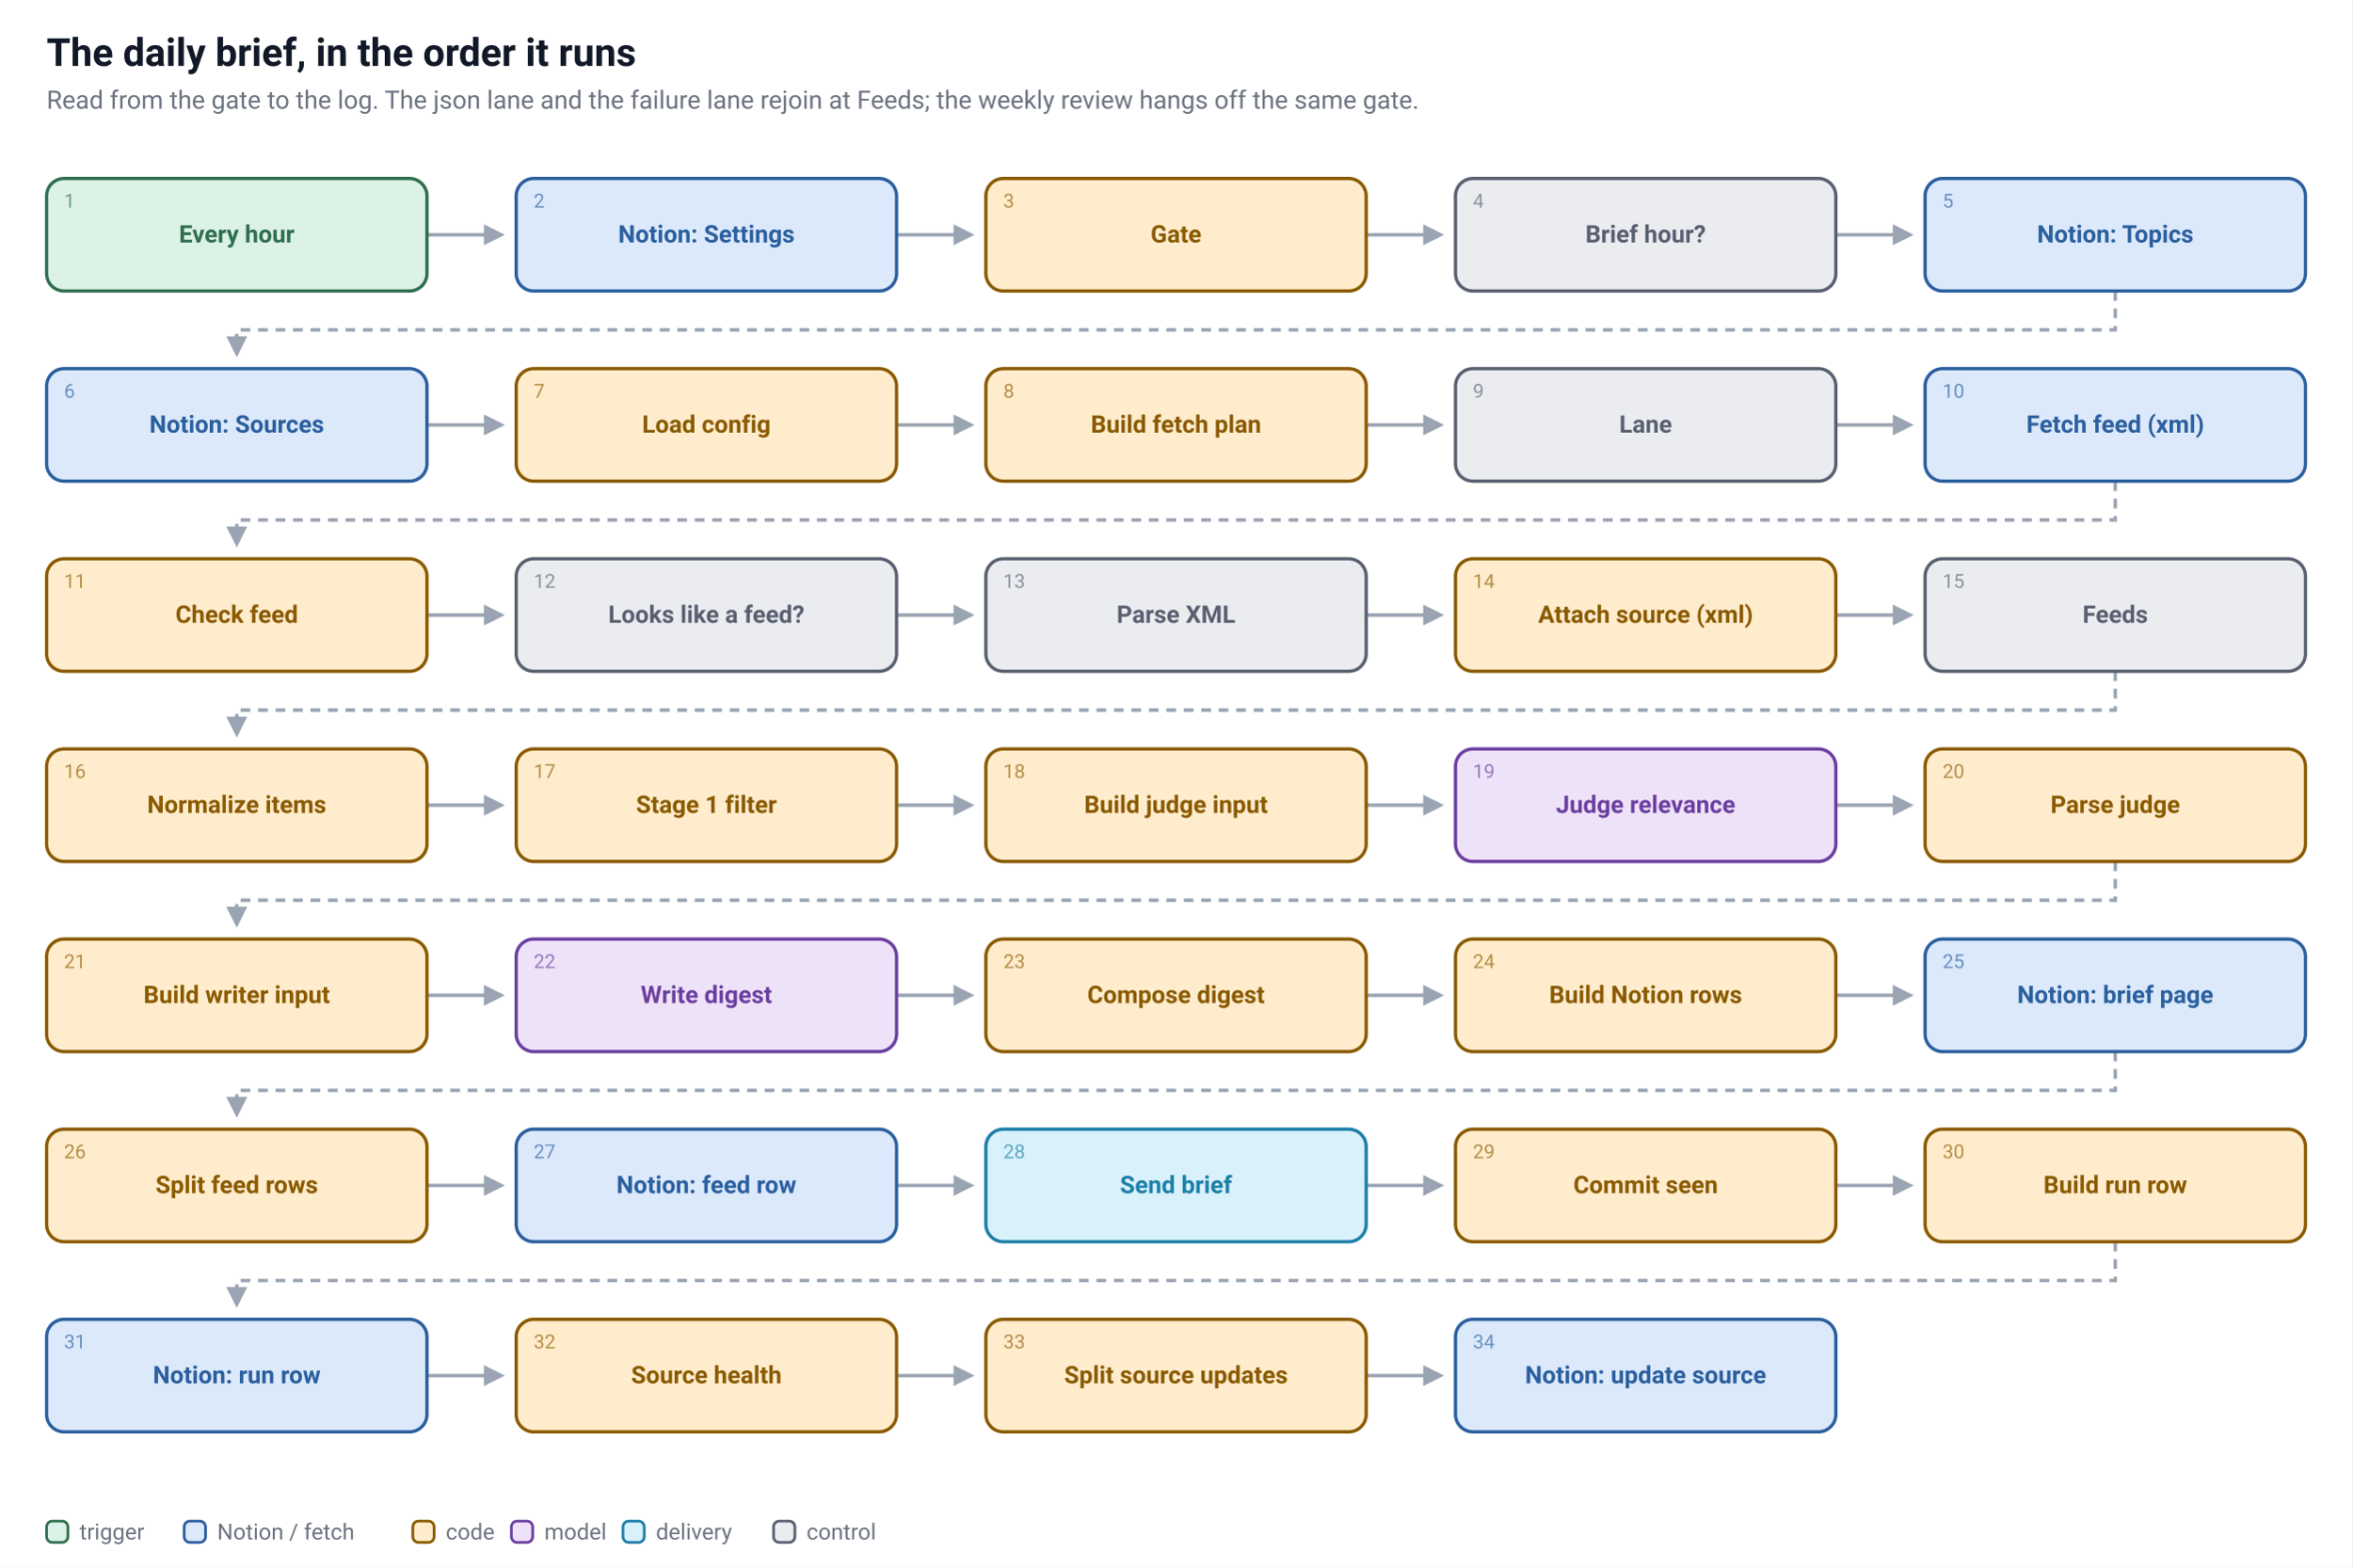
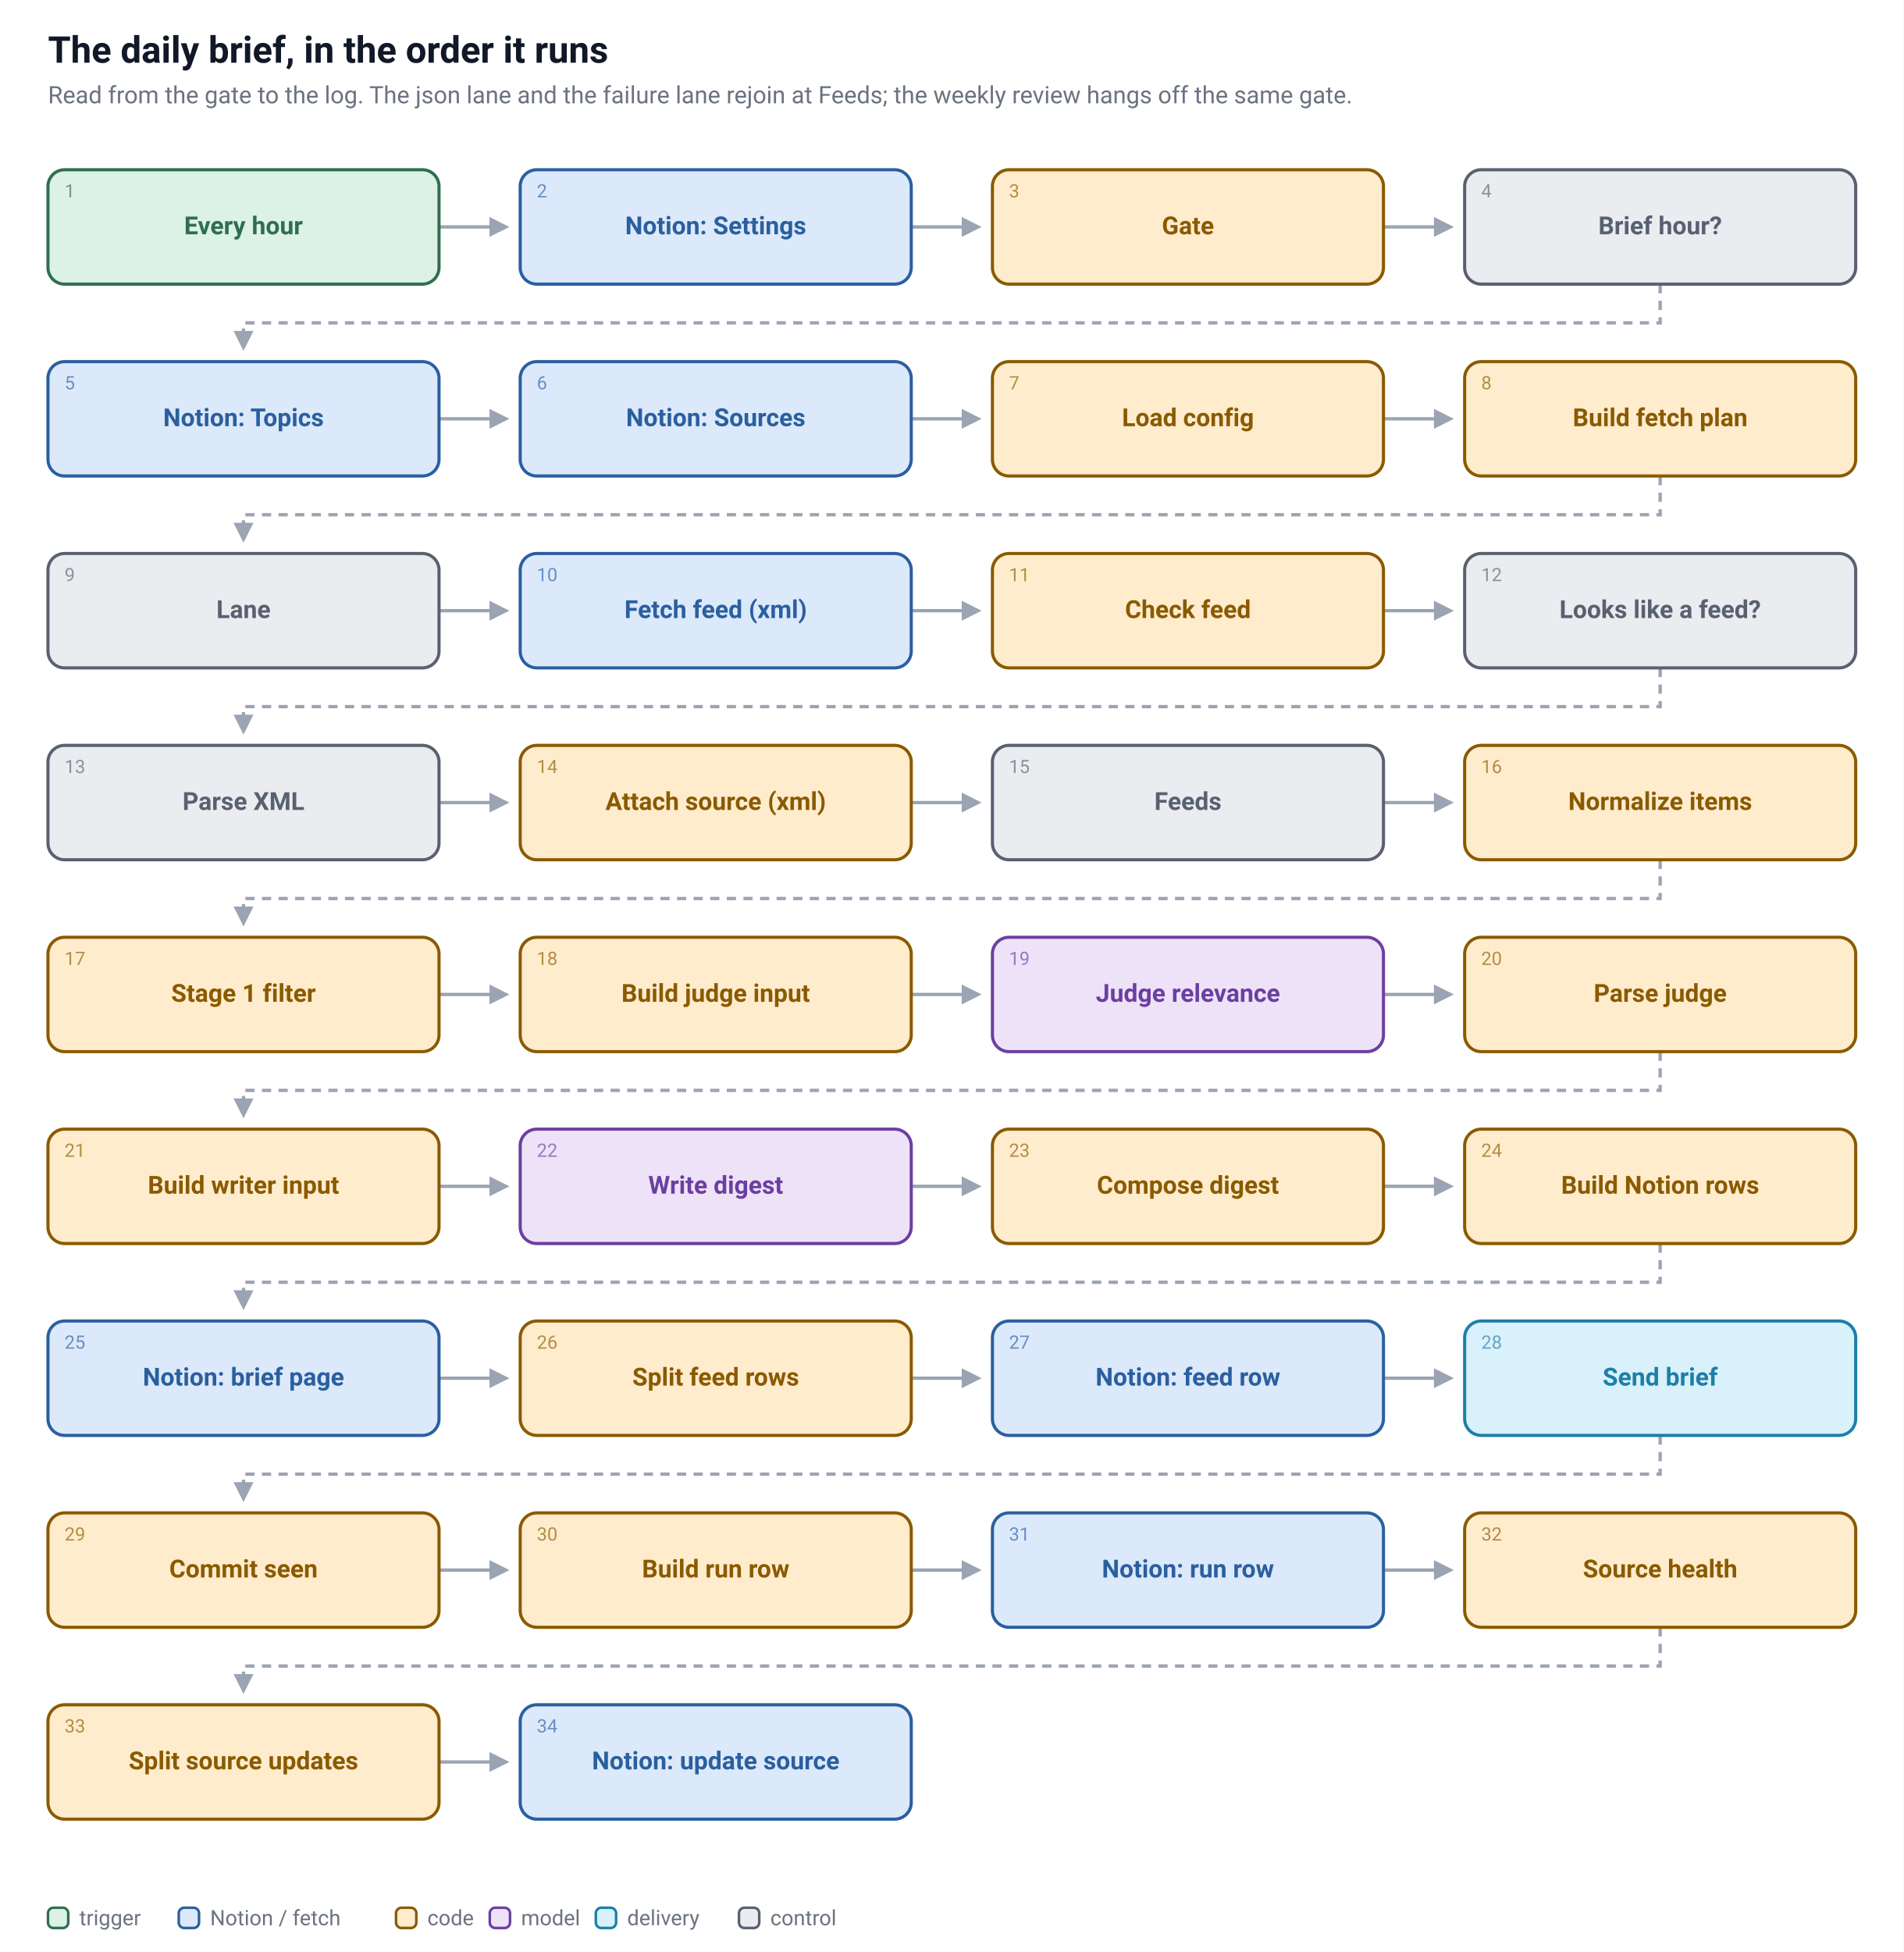
- <svg xmlns="http://www.w3.org/2000/svg" viewBox="0 0 1212 808" width="1212" height="808" font-family="ui-sans-serif, -apple-system, 'Segoe UI', Roboto, sans-serif">
+ <svg xmlns="http://www.w3.org/2000/svg" viewBox="0 0 1032 1058" width="1032" height="1058" font-family="ui-sans-serif, -apple-system, 'Segoe UI', Roboto, sans-serif">
  <style>.bg{fill:#fff}.t{fill:#111827}.s{fill:#6b7280}@media (prefers-color-scheme: dark){.bg{fill:#0d1117}.t{fill:#e6edf3}.s{fill:#9198a1}.box{filter:brightness(.8) saturate(1.1)}}</style>
  <defs>
    <marker id="a" viewBox="0 0 10 10" refX="8" refY="5" markerWidth="6" markerHeight="6" orient="auto">
      <path d="M0,0 L10,5 L0,10 z" fill="#9aa4b2" />
    </marker>
  </defs>
-   <rect class="bg" width="1212" height="808" fill="#ffffff" />
-   <text class="t" x="24" y="34" font-size="20" font-weight="600" fill="#111827">The daily brief, in the order it runs</text>
-   <text class="s" x="24" y="56" font-size="13" fill="#6b7280">Read from the gate to the log. The json lane and the failure lane rejoin at Feeds; the weekly review hangs off the same gate.</text>
-   <path d="M220,121.0 L258,121.0" fill="none" stroke="#9aa4b2" stroke-width="1.8" marker-end="url(#a)" />
-   <path d="M462,121.0 L500,121.0" fill="none" stroke="#9aa4b2" stroke-width="1.8" marker-end="url(#a)" />
-   <path d="M704,121.0 L742,121.0" fill="none" stroke="#9aa4b2" stroke-width="1.8" marker-end="url(#a)" />
-   <path d="M946,121.0 L984,121.0" fill="none" stroke="#9aa4b2" stroke-width="1.8" marker-end="url(#a)" />
-   <path d="M1090.0,150 L1090.0,170.0 L122.0,170.0 L122.0,182" fill="none" stroke="#9aa4b2" stroke-width="1.8" stroke-dasharray="5 4" marker-end="url(#a)" />
-   <path d="M220,219.0 L258,219.0" fill="none" stroke="#9aa4b2" stroke-width="1.8" marker-end="url(#a)" />
-   <path d="M462,219.0 L500,219.0" fill="none" stroke="#9aa4b2" stroke-width="1.8" marker-end="url(#a)" />
-   <path d="M704,219.0 L742,219.0" fill="none" stroke="#9aa4b2" stroke-width="1.8" marker-end="url(#a)" />
-   <path d="M946,219.0 L984,219.0" fill="none" stroke="#9aa4b2" stroke-width="1.8" marker-end="url(#a)" />
-   <path d="M1090.0,248 L1090.0,268.0 L122.0,268.0 L122.0,280" fill="none" stroke="#9aa4b2" stroke-width="1.8" stroke-dasharray="5 4" marker-end="url(#a)" />
-   <path d="M220,317.0 L258,317.0" fill="none" stroke="#9aa4b2" stroke-width="1.8" marker-end="url(#a)" />
-   <path d="M462,317.0 L500,317.0" fill="none" stroke="#9aa4b2" stroke-width="1.8" marker-end="url(#a)" />
-   <path d="M704,317.0 L742,317.0" fill="none" stroke="#9aa4b2" stroke-width="1.8" marker-end="url(#a)" />
-   <path d="M946,317.0 L984,317.0" fill="none" stroke="#9aa4b2" stroke-width="1.8" marker-end="url(#a)" />
-   <path d="M1090.0,346 L1090.0,366.0 L122.0,366.0 L122.0,378" fill="none" stroke="#9aa4b2" stroke-width="1.8" stroke-dasharray="5 4" marker-end="url(#a)" />
-   <path d="M220,415.0 L258,415.0" fill="none" stroke="#9aa4b2" stroke-width="1.8" marker-end="url(#a)" />
-   <path d="M462,415.0 L500,415.0" fill="none" stroke="#9aa4b2" stroke-width="1.8" marker-end="url(#a)" />
-   <path d="M704,415.0 L742,415.0" fill="none" stroke="#9aa4b2" stroke-width="1.8" marker-end="url(#a)" />
-   <path d="M946,415.0 L984,415.0" fill="none" stroke="#9aa4b2" stroke-width="1.8" marker-end="url(#a)" />
-   <path d="M1090.0,444 L1090.0,464.0 L122.0,464.0 L122.0,476" fill="none" stroke="#9aa4b2" stroke-width="1.8" stroke-dasharray="5 4" marker-end="url(#a)" />
-   <path d="M220,513.0 L258,513.0" fill="none" stroke="#9aa4b2" stroke-width="1.8" marker-end="url(#a)" />
-   <path d="M462,513.0 L500,513.0" fill="none" stroke="#9aa4b2" stroke-width="1.8" marker-end="url(#a)" />
-   <path d="M704,513.0 L742,513.0" fill="none" stroke="#9aa4b2" stroke-width="1.8" marker-end="url(#a)" />
-   <path d="M946,513.0 L984,513.0" fill="none" stroke="#9aa4b2" stroke-width="1.8" marker-end="url(#a)" />
-   <path d="M1090.0,542 L1090.0,562.0 L122.0,562.0 L122.0,574" fill="none" stroke="#9aa4b2" stroke-width="1.8" stroke-dasharray="5 4" marker-end="url(#a)" />
-   <path d="M220,611.0 L258,611.0" fill="none" stroke="#9aa4b2" stroke-width="1.8" marker-end="url(#a)" />
-   <path d="M462,611.0 L500,611.0" fill="none" stroke="#9aa4b2" stroke-width="1.8" marker-end="url(#a)" />
-   <path d="M704,611.0 L742,611.0" fill="none" stroke="#9aa4b2" stroke-width="1.8" marker-end="url(#a)" />
-   <path d="M946,611.0 L984,611.0" fill="none" stroke="#9aa4b2" stroke-width="1.8" marker-end="url(#a)" />
-   <path d="M1090.0,640 L1090.0,660.0 L122.0,660.0 L122.0,672" fill="none" stroke="#9aa4b2" stroke-width="1.8" stroke-dasharray="5 4" marker-end="url(#a)" />
-   <path d="M220,709.0 L258,709.0" fill="none" stroke="#9aa4b2" stroke-width="1.8" marker-end="url(#a)" />
-   <path d="M462,709.0 L500,709.0" fill="none" stroke="#9aa4b2" stroke-width="1.8" marker-end="url(#a)" />
-   <path d="M704,709.0 L742,709.0" fill="none" stroke="#9aa4b2" stroke-width="1.8" marker-end="url(#a)" />
-   <rect class="box" x="24" y="92" width="196" height="58" rx="9" fill="#dcf2e6" stroke="#2f6f4f" stroke-width="1.7" />
-   <text x="33" y="107" font-size="10" fill="#2f6f4f" opacity=".65">1</text>
-   <text x="122.0" y="125.0" text-anchor="middle" font-size="12.5" fill="#2f6f4f" font-weight="600">Every hour</text>
-   <rect class="box" x="266" y="92" width="196" height="58" rx="9" fill="#dbe9fb" stroke="#2b5f9e" stroke-width="1.7" />
-   <text x="275" y="107" font-size="10" fill="#2b5f9e" opacity=".65">2</text>
-   <text x="364.0" y="125.0" text-anchor="middle" font-size="12.5" fill="#2b5f9e" font-weight="600">Notion: Settings</text>
-   <rect class="box" x="508" y="92" width="196" height="58" rx="9" fill="#ffeccc" stroke="#8a5a00" stroke-width="1.7" />
-   <text x="517" y="107" font-size="10" fill="#8a5a00" opacity=".65">3</text>
-   <text x="606.0" y="125.0" text-anchor="middle" font-size="12.5" fill="#8a5a00" font-weight="600">Gate</text>
-   <rect class="box" x="750" y="92" width="196" height="58" rx="9" fill="#eaecf0" stroke="#596070" stroke-width="1.7" />
-   <text x="759" y="107" font-size="10" fill="#596070" opacity=".65">4</text>
-   <text x="848.0" y="125.0" text-anchor="middle" font-size="12.5" fill="#596070" font-weight="600">Brief hour?</text>
-   <rect class="box" x="992" y="92" width="196" height="58" rx="9" fill="#dbe9fb" stroke="#2b5f9e" stroke-width="1.7" />
-   <text x="1001" y="107" font-size="10" fill="#2b5f9e" opacity=".65">5</text>
-   <text x="1090.0" y="125.0" text-anchor="middle" font-size="12.5" fill="#2b5f9e" font-weight="600">Notion: Topics</text>
-   <rect class="box" x="24" y="190" width="196" height="58" rx="9" fill="#dbe9fb" stroke="#2b5f9e" stroke-width="1.7" />
-   <text x="33" y="205" font-size="10" fill="#2b5f9e" opacity=".65">6</text>
-   <text x="122.0" y="223.0" text-anchor="middle" font-size="12.5" fill="#2b5f9e" font-weight="600">Notion: Sources</text>
-   <rect class="box" x="266" y="190" width="196" height="58" rx="9" fill="#ffeccc" stroke="#8a5a00" stroke-width="1.7" />
-   <text x="275" y="205" font-size="10" fill="#8a5a00" opacity=".65">7</text>
-   <text x="364.0" y="223.0" text-anchor="middle" font-size="12.5" fill="#8a5a00" font-weight="600">Load config</text>
-   <rect class="box" x="508" y="190" width="196" height="58" rx="9" fill="#ffeccc" stroke="#8a5a00" stroke-width="1.7" />
-   <text x="517" y="205" font-size="10" fill="#8a5a00" opacity=".65">8</text>
-   <text x="606.0" y="223.0" text-anchor="middle" font-size="12.5" fill="#8a5a00" font-weight="600">Build fetch plan</text>
-   <rect class="box" x="750" y="190" width="196" height="58" rx="9" fill="#eaecf0" stroke="#596070" stroke-width="1.7" />
-   <text x="759" y="205" font-size="10" fill="#596070" opacity=".65">9</text>
-   <text x="848.0" y="223.0" text-anchor="middle" font-size="12.5" fill="#596070" font-weight="600">Lane</text>
-   <rect class="box" x="992" y="190" width="196" height="58" rx="9" fill="#dbe9fb" stroke="#2b5f9e" stroke-width="1.7" />
-   <text x="1001" y="205" font-size="10" fill="#2b5f9e" opacity=".65">10</text>
-   <text x="1090.0" y="223.0" text-anchor="middle" font-size="12.5" fill="#2b5f9e" font-weight="600">Fetch feed (xml)</text>
-   <rect class="box" x="24" y="288" width="196" height="58" rx="9" fill="#ffeccc" stroke="#8a5a00" stroke-width="1.7" />
-   <text x="33" y="303" font-size="10" fill="#8a5a00" opacity=".65">11</text>
-   <text x="122.0" y="321.0" text-anchor="middle" font-size="12.5" fill="#8a5a00" font-weight="600">Check feed</text>
-   <rect class="box" x="266" y="288" width="196" height="58" rx="9" fill="#eaecf0" stroke="#596070" stroke-width="1.7" />
-   <text x="275" y="303" font-size="10" fill="#596070" opacity=".65">12</text>
-   <text x="364.0" y="321.0" text-anchor="middle" font-size="12.5" fill="#596070" font-weight="600">Looks like a feed?</text>
-   <rect class="box" x="508" y="288" width="196" height="58" rx="9" fill="#eaecf0" stroke="#596070" stroke-width="1.7" />
-   <text x="517" y="303" font-size="10" fill="#596070" opacity=".65">13</text>
-   <text x="606.0" y="321.0" text-anchor="middle" font-size="12.5" fill="#596070" font-weight="600">Parse XML</text>
-   <rect class="box" x="750" y="288" width="196" height="58" rx="9" fill="#ffeccc" stroke="#8a5a00" stroke-width="1.7" />
-   <text x="759" y="303" font-size="10" fill="#8a5a00" opacity=".65">14</text>
-   <text x="848.0" y="321.0" text-anchor="middle" font-size="12.5" fill="#8a5a00" font-weight="600">Attach source (xml)</text>
-   <rect class="box" x="992" y="288" width="196" height="58" rx="9" fill="#eaecf0" stroke="#596070" stroke-width="1.7" />
-   <text x="1001" y="303" font-size="10" fill="#596070" opacity=".65">15</text>
-   <text x="1090.0" y="321.0" text-anchor="middle" font-size="12.5" fill="#596070" font-weight="600">Feeds</text>
-   <rect class="box" x="24" y="386" width="196" height="58" rx="9" fill="#ffeccc" stroke="#8a5a00" stroke-width="1.7" />
-   <text x="33" y="401" font-size="10" fill="#8a5a00" opacity=".65">16</text>
-   <text x="122.0" y="419.0" text-anchor="middle" font-size="12.5" fill="#8a5a00" font-weight="600">Normalize items</text>
-   <rect class="box" x="266" y="386" width="196" height="58" rx="9" fill="#ffeccc" stroke="#8a5a00" stroke-width="1.7" />
-   <text x="275" y="401" font-size="10" fill="#8a5a00" opacity=".65">17</text>
-   <text x="364.0" y="419.0" text-anchor="middle" font-size="12.5" fill="#8a5a00" font-weight="600">Stage 1 filter</text>
-   <rect class="box" x="508" y="386" width="196" height="58" rx="9" fill="#ffeccc" stroke="#8a5a00" stroke-width="1.7" />
-   <text x="517" y="401" font-size="10" fill="#8a5a00" opacity=".65">18</text>
-   <text x="606.0" y="419.0" text-anchor="middle" font-size="12.5" fill="#8a5a00" font-weight="600">Build judge input</text>
-   <rect class="box" x="750" y="386" width="196" height="58" rx="9" fill="#eee2f8" stroke="#6b3fa0" stroke-width="1.7" />
-   <text x="759" y="401" font-size="10" fill="#6b3fa0" opacity=".65">19</text>
-   <text x="848.0" y="419.0" text-anchor="middle" font-size="12.5" fill="#6b3fa0" font-weight="600">Judge relevance</text>
-   <rect class="box" x="992" y="386" width="196" height="58" rx="9" fill="#ffeccc" stroke="#8a5a00" stroke-width="1.7" />
-   <text x="1001" y="401" font-size="10" fill="#8a5a00" opacity=".65">20</text>
-   <text x="1090.0" y="419.0" text-anchor="middle" font-size="12.5" fill="#8a5a00" font-weight="600">Parse judge</text>
-   <rect class="box" x="24" y="484" width="196" height="58" rx="9" fill="#ffeccc" stroke="#8a5a00" stroke-width="1.7" />
-   <text x="33" y="499" font-size="10" fill="#8a5a00" opacity=".65">21</text>
-   <text x="122.0" y="517.0" text-anchor="middle" font-size="12.5" fill="#8a5a00" font-weight="600">Build writer input</text>
-   <rect class="box" x="266" y="484" width="196" height="58" rx="9" fill="#eee2f8" stroke="#6b3fa0" stroke-width="1.7" />
-   <text x="275" y="499" font-size="10" fill="#6b3fa0" opacity=".65">22</text>
-   <text x="364.0" y="517.0" text-anchor="middle" font-size="12.5" fill="#6b3fa0" font-weight="600">Write digest</text>
-   <rect class="box" x="508" y="484" width="196" height="58" rx="9" fill="#ffeccc" stroke="#8a5a00" stroke-width="1.7" />
-   <text x="517" y="499" font-size="10" fill="#8a5a00" opacity=".65">23</text>
-   <text x="606.0" y="517.0" text-anchor="middle" font-size="12.5" fill="#8a5a00" font-weight="600">Compose digest</text>
-   <rect class="box" x="750" y="484" width="196" height="58" rx="9" fill="#ffeccc" stroke="#8a5a00" stroke-width="1.7" />
-   <text x="759" y="499" font-size="10" fill="#8a5a00" opacity=".65">24</text>
-   <text x="848.0" y="517.0" text-anchor="middle" font-size="12.5" fill="#8a5a00" font-weight="600">Build Notion rows</text>
-   <rect class="box" x="992" y="484" width="196" height="58" rx="9" fill="#dbe9fb" stroke="#2b5f9e" stroke-width="1.7" />
-   <text x="1001" y="499" font-size="10" fill="#2b5f9e" opacity=".65">25</text>
-   <text x="1090.0" y="517.0" text-anchor="middle" font-size="12.5" fill="#2b5f9e" font-weight="600">Notion: brief page</text>
-   <rect class="box" x="24" y="582" width="196" height="58" rx="9" fill="#ffeccc" stroke="#8a5a00" stroke-width="1.7" />
-   <text x="33" y="597" font-size="10" fill="#8a5a00" opacity=".65">26</text>
-   <text x="122.0" y="615.0" text-anchor="middle" font-size="12.5" fill="#8a5a00" font-weight="600">Split feed rows</text>
-   <rect class="box" x="266" y="582" width="196" height="58" rx="9" fill="#dbe9fb" stroke="#2b5f9e" stroke-width="1.7" />
-   <text x="275" y="597" font-size="10" fill="#2b5f9e" opacity=".65">27</text>
-   <text x="364.0" y="615.0" text-anchor="middle" font-size="12.5" fill="#2b5f9e" font-weight="600">Notion: feed row</text>
-   <rect class="box" x="508" y="582" width="196" height="58" rx="9" fill="#d9f1fa" stroke="#1d7fa8" stroke-width="1.7" />
-   <text x="517" y="597" font-size="10" fill="#1d7fa8" opacity=".65">28</text>
-   <text x="606.0" y="615.0" text-anchor="middle" font-size="12.5" fill="#1d7fa8" font-weight="600">Send brief</text>
-   <rect class="box" x="750" y="582" width="196" height="58" rx="9" fill="#ffeccc" stroke="#8a5a00" stroke-width="1.7" />
-   <text x="759" y="597" font-size="10" fill="#8a5a00" opacity=".65">29</text>
-   <text x="848.0" y="615.0" text-anchor="middle" font-size="12.5" fill="#8a5a00" font-weight="600">Commit seen</text>
-   <rect class="box" x="992" y="582" width="196" height="58" rx="9" fill="#ffeccc" stroke="#8a5a00" stroke-width="1.7" />
-   <text x="1001" y="597" font-size="10" fill="#8a5a00" opacity=".65">30</text>
-   <text x="1090.0" y="615.0" text-anchor="middle" font-size="12.5" fill="#8a5a00" font-weight="600">Build run row</text>
-   <rect class="box" x="24" y="680" width="196" height="58" rx="9" fill="#dbe9fb" stroke="#2b5f9e" stroke-width="1.7" />
-   <text x="33" y="695" font-size="10" fill="#2b5f9e" opacity=".65">31</text>
-   <text x="122.0" y="713.0" text-anchor="middle" font-size="12.5" fill="#2b5f9e" font-weight="600">Notion: run row</text>
-   <rect class="box" x="266" y="680" width="196" height="58" rx="9" fill="#ffeccc" stroke="#8a5a00" stroke-width="1.7" />
-   <text x="275" y="695" font-size="10" fill="#8a5a00" opacity=".65">32</text>
-   <text x="364.0" y="713.0" text-anchor="middle" font-size="12.5" fill="#8a5a00" font-weight="600">Source health</text>
-   <rect class="box" x="508" y="680" width="196" height="58" rx="9" fill="#ffeccc" stroke="#8a5a00" stroke-width="1.7" />
-   <text x="517" y="695" font-size="10" fill="#8a5a00" opacity=".65">33</text>
-   <text x="606.0" y="713.0" text-anchor="middle" font-size="12.5" fill="#8a5a00" font-weight="600">Split source updates</text>
-   <rect class="box" x="750" y="680" width="196" height="58" rx="9" fill="#dbe9fb" stroke="#2b5f9e" stroke-width="1.7" />
-   <text x="759" y="695" font-size="10" fill="#2b5f9e" opacity=".65">34</text>
-   <text x="848.0" y="713.0" text-anchor="middle" font-size="12.5" fill="#2b5f9e" font-weight="600">Notion: update source</text>
-   <rect x="24" y="784" width="11" height="11" rx="3" fill="#dcf2e6" stroke="#2f6f4f" stroke-width="1.4" />
-   <text class="s" x="41" y="793.5" font-size="11.5" fill="#6b7280">trigger</text>
-   <rect x="94.9" y="784" width="11" height="11" rx="3" fill="#dbe9fb" stroke="#2b5f9e" stroke-width="1.4" />
-   <text class="s" x="111.9" y="793.5" font-size="11.5" fill="#6b7280">Notion / fetch</text>
-   <rect x="212.7" y="784" width="11" height="11" rx="3" fill="#ffeccc" stroke="#8a5a00" stroke-width="1.4" />
-   <text class="s" x="229.7" y="793.5" font-size="11.5" fill="#6b7280">code</text>
-   <rect x="263.5" y="784" width="11" height="11" rx="3" fill="#eee2f8" stroke="#6b3fa0" stroke-width="1.4" />
-   <text class="s" x="280.5" y="793.5" font-size="11.5" fill="#6b7280">model</text>
-   <rect x="321.0" y="784" width="11" height="11" rx="3" fill="#d9f1fa" stroke="#1d7fa8" stroke-width="1.4" />
-   <text class="s" x="338.0" y="793.5" font-size="11.5" fill="#6b7280">delivery</text>
-   <rect x="398.6" y="784" width="11" height="11" rx="3" fill="#eaecf0" stroke="#596070" stroke-width="1.4" />
-   <text class="s" x="415.6" y="793.5" font-size="11.5" fill="#6b7280">control</text>
+   <rect class="bg" width="1032" height="1058" fill="#ffffff" />
+   <text class="t" x="26" y="34" font-size="20" font-weight="600" fill="#111827">The daily brief, in the order it runs</text>
+   <text class="s" x="26" y="56" font-size="13" fill="#6b7280">Read from the gate to the log. The json lane and the failure lane rejoin at Feeds; the weekly review hangs off the same gate.</text>
+   <path d="M238,123.0 L274,123.0" fill="none" stroke="#9aa4b2" stroke-width="1.8" marker-end="url(#a)" />
+   <path d="M494,123.0 L530,123.0" fill="none" stroke="#9aa4b2" stroke-width="1.8" marker-end="url(#a)" />
+   <path d="M750,123.0 L786,123.0" fill="none" stroke="#9aa4b2" stroke-width="1.8" marker-end="url(#a)" />
+   <path d="M900.0,154 L900.0,175.0 L132.0,175.0 L132.0,188" fill="none" stroke="#9aa4b2" stroke-width="1.8" stroke-dasharray="5 4" marker-end="url(#a)" />
+   <path d="M238,227.0 L274,227.0" fill="none" stroke="#9aa4b2" stroke-width="1.8" marker-end="url(#a)" />
+   <path d="M494,227.0 L530,227.0" fill="none" stroke="#9aa4b2" stroke-width="1.8" marker-end="url(#a)" />
+   <path d="M750,227.0 L786,227.0" fill="none" stroke="#9aa4b2" stroke-width="1.8" marker-end="url(#a)" />
+   <path d="M900.0,258 L900.0,279.0 L132.0,279.0 L132.0,292" fill="none" stroke="#9aa4b2" stroke-width="1.8" stroke-dasharray="5 4" marker-end="url(#a)" />
+   <path d="M238,331.0 L274,331.0" fill="none" stroke="#9aa4b2" stroke-width="1.8" marker-end="url(#a)" />
+   <path d="M494,331.0 L530,331.0" fill="none" stroke="#9aa4b2" stroke-width="1.8" marker-end="url(#a)" />
+   <path d="M750,331.0 L786,331.0" fill="none" stroke="#9aa4b2" stroke-width="1.8" marker-end="url(#a)" />
+   <path d="M900.0,362 L900.0,383.0 L132.0,383.0 L132.0,396" fill="none" stroke="#9aa4b2" stroke-width="1.8" stroke-dasharray="5 4" marker-end="url(#a)" />
+   <path d="M238,435.0 L274,435.0" fill="none" stroke="#9aa4b2" stroke-width="1.8" marker-end="url(#a)" />
+   <path d="M494,435.0 L530,435.0" fill="none" stroke="#9aa4b2" stroke-width="1.8" marker-end="url(#a)" />
+   <path d="M750,435.0 L786,435.0" fill="none" stroke="#9aa4b2" stroke-width="1.8" marker-end="url(#a)" />
+   <path d="M900.0,466 L900.0,487.0 L132.0,487.0 L132.0,500" fill="none" stroke="#9aa4b2" stroke-width="1.8" stroke-dasharray="5 4" marker-end="url(#a)" />
+   <path d="M238,539.0 L274,539.0" fill="none" stroke="#9aa4b2" stroke-width="1.8" marker-end="url(#a)" />
+   <path d="M494,539.0 L530,539.0" fill="none" stroke="#9aa4b2" stroke-width="1.8" marker-end="url(#a)" />
+   <path d="M750,539.0 L786,539.0" fill="none" stroke="#9aa4b2" stroke-width="1.8" marker-end="url(#a)" />
+   <path d="M900.0,570 L900.0,591.0 L132.0,591.0 L132.0,604" fill="none" stroke="#9aa4b2" stroke-width="1.8" stroke-dasharray="5 4" marker-end="url(#a)" />
+   <path d="M238,643.0 L274,643.0" fill="none" stroke="#9aa4b2" stroke-width="1.8" marker-end="url(#a)" />
+   <path d="M494,643.0 L530,643.0" fill="none" stroke="#9aa4b2" stroke-width="1.8" marker-end="url(#a)" />
+   <path d="M750,643.0 L786,643.0" fill="none" stroke="#9aa4b2" stroke-width="1.8" marker-end="url(#a)" />
+   <path d="M900.0,674 L900.0,695.0 L132.0,695.0 L132.0,708" fill="none" stroke="#9aa4b2" stroke-width="1.8" stroke-dasharray="5 4" marker-end="url(#a)" />
+   <path d="M238,747.0 L274,747.0" fill="none" stroke="#9aa4b2" stroke-width="1.8" marker-end="url(#a)" />
+   <path d="M494,747.0 L530,747.0" fill="none" stroke="#9aa4b2" stroke-width="1.8" marker-end="url(#a)" />
+   <path d="M750,747.0 L786,747.0" fill="none" stroke="#9aa4b2" stroke-width="1.8" marker-end="url(#a)" />
+   <path d="M900.0,778 L900.0,799.0 L132.0,799.0 L132.0,812" fill="none" stroke="#9aa4b2" stroke-width="1.8" stroke-dasharray="5 4" marker-end="url(#a)" />
+   <path d="M238,851.0 L274,851.0" fill="none" stroke="#9aa4b2" stroke-width="1.8" marker-end="url(#a)" />
+   <path d="M494,851.0 L530,851.0" fill="none" stroke="#9aa4b2" stroke-width="1.8" marker-end="url(#a)" />
+   <path d="M750,851.0 L786,851.0" fill="none" stroke="#9aa4b2" stroke-width="1.8" marker-end="url(#a)" />
+   <path d="M900.0,882 L900.0,903.0 L132.0,903.0 L132.0,916" fill="none" stroke="#9aa4b2" stroke-width="1.8" stroke-dasharray="5 4" marker-end="url(#a)" />
+   <path d="M238,955.0 L274,955.0" fill="none" stroke="#9aa4b2" stroke-width="1.8" marker-end="url(#a)" />
+   <rect class="box" x="26" y="92" width="212" height="62" rx="9" fill="#dcf2e6" stroke="#2f6f4f" stroke-width="1.7" />
+   <text x="35" y="107" font-size="10" fill="#2f6f4f" opacity=".65">1</text>
+   <text x="132.0" y="127.0" text-anchor="middle" font-size="13.5" fill="#2f6f4f" font-weight="600">Every hour</text>
+   <rect class="box" x="282" y="92" width="212" height="62" rx="9" fill="#dbe9fb" stroke="#2b5f9e" stroke-width="1.7" />
+   <text x="291" y="107" font-size="10" fill="#2b5f9e" opacity=".65">2</text>
+   <text x="388.0" y="127.0" text-anchor="middle" font-size="13.5" fill="#2b5f9e" font-weight="600">Notion: Settings</text>
+   <rect class="box" x="538" y="92" width="212" height="62" rx="9" fill="#ffeccc" stroke="#8a5a00" stroke-width="1.7" />
+   <text x="547" y="107" font-size="10" fill="#8a5a00" opacity=".65">3</text>
+   <text x="644.0" y="127.0" text-anchor="middle" font-size="13.5" fill="#8a5a00" font-weight="600">Gate</text>
+   <rect class="box" x="794" y="92" width="212" height="62" rx="9" fill="#eaecf0" stroke="#596070" stroke-width="1.7" />
+   <text x="803" y="107" font-size="10" fill="#596070" opacity=".65">4</text>
+   <text x="900.0" y="127.0" text-anchor="middle" font-size="13.5" fill="#596070" font-weight="600">Brief hour?</text>
+   <rect class="box" x="26" y="196" width="212" height="62" rx="9" fill="#dbe9fb" stroke="#2b5f9e" stroke-width="1.7" />
+   <text x="35" y="211" font-size="10" fill="#2b5f9e" opacity=".65">5</text>
+   <text x="132.0" y="231.0" text-anchor="middle" font-size="13.5" fill="#2b5f9e" font-weight="600">Notion: Topics</text>
+   <rect class="box" x="282" y="196" width="212" height="62" rx="9" fill="#dbe9fb" stroke="#2b5f9e" stroke-width="1.7" />
+   <text x="291" y="211" font-size="10" fill="#2b5f9e" opacity=".65">6</text>
+   <text x="388.0" y="231.0" text-anchor="middle" font-size="13.5" fill="#2b5f9e" font-weight="600">Notion: Sources</text>
+   <rect class="box" x="538" y="196" width="212" height="62" rx="9" fill="#ffeccc" stroke="#8a5a00" stroke-width="1.7" />
+   <text x="547" y="211" font-size="10" fill="#8a5a00" opacity=".65">7</text>
+   <text x="644.0" y="231.0" text-anchor="middle" font-size="13.5" fill="#8a5a00" font-weight="600">Load config</text>
+   <rect class="box" x="794" y="196" width="212" height="62" rx="9" fill="#ffeccc" stroke="#8a5a00" stroke-width="1.7" />
+   <text x="803" y="211" font-size="10" fill="#8a5a00" opacity=".65">8</text>
+   <text x="900.0" y="231.0" text-anchor="middle" font-size="13.5" fill="#8a5a00" font-weight="600">Build fetch plan</text>
+   <rect class="box" x="26" y="300" width="212" height="62" rx="9" fill="#eaecf0" stroke="#596070" stroke-width="1.7" />
+   <text x="35" y="315" font-size="10" fill="#596070" opacity=".65">9</text>
+   <text x="132.0" y="335.0" text-anchor="middle" font-size="13.5" fill="#596070" font-weight="600">Lane</text>
+   <rect class="box" x="282" y="300" width="212" height="62" rx="9" fill="#dbe9fb" stroke="#2b5f9e" stroke-width="1.7" />
+   <text x="291" y="315" font-size="10" fill="#2b5f9e" opacity=".65">10</text>
+   <text x="388.0" y="335.0" text-anchor="middle" font-size="13.5" fill="#2b5f9e" font-weight="600">Fetch feed (xml)</text>
+   <rect class="box" x="538" y="300" width="212" height="62" rx="9" fill="#ffeccc" stroke="#8a5a00" stroke-width="1.7" />
+   <text x="547" y="315" font-size="10" fill="#8a5a00" opacity=".65">11</text>
+   <text x="644.0" y="335.0" text-anchor="middle" font-size="13.5" fill="#8a5a00" font-weight="600">Check feed</text>
+   <rect class="box" x="794" y="300" width="212" height="62" rx="9" fill="#eaecf0" stroke="#596070" stroke-width="1.7" />
+   <text x="803" y="315" font-size="10" fill="#596070" opacity=".65">12</text>
+   <text x="900.0" y="335.0" text-anchor="middle" font-size="13.5" fill="#596070" font-weight="600">Looks like a feed?</text>
+   <rect class="box" x="26" y="404" width="212" height="62" rx="9" fill="#eaecf0" stroke="#596070" stroke-width="1.7" />
+   <text x="35" y="419" font-size="10" fill="#596070" opacity=".65">13</text>
+   <text x="132.0" y="439.0" text-anchor="middle" font-size="13.5" fill="#596070" font-weight="600">Parse XML</text>
+   <rect class="box" x="282" y="404" width="212" height="62" rx="9" fill="#ffeccc" stroke="#8a5a00" stroke-width="1.7" />
+   <text x="291" y="419" font-size="10" fill="#8a5a00" opacity=".65">14</text>
+   <text x="388.0" y="439.0" text-anchor="middle" font-size="13.5" fill="#8a5a00" font-weight="600">Attach source (xml)</text>
+   <rect class="box" x="538" y="404" width="212" height="62" rx="9" fill="#eaecf0" stroke="#596070" stroke-width="1.7" />
+   <text x="547" y="419" font-size="10" fill="#596070" opacity=".65">15</text>
+   <text x="644.0" y="439.0" text-anchor="middle" font-size="13.5" fill="#596070" font-weight="600">Feeds</text>
+   <rect class="box" x="794" y="404" width="212" height="62" rx="9" fill="#ffeccc" stroke="#8a5a00" stroke-width="1.7" />
+   <text x="803" y="419" font-size="10" fill="#8a5a00" opacity=".65">16</text>
+   <text x="900.0" y="439.0" text-anchor="middle" font-size="13.5" fill="#8a5a00" font-weight="600">Normalize items</text>
+   <rect class="box" x="26" y="508" width="212" height="62" rx="9" fill="#ffeccc" stroke="#8a5a00" stroke-width="1.7" />
+   <text x="35" y="523" font-size="10" fill="#8a5a00" opacity=".65">17</text>
+   <text x="132.0" y="543.0" text-anchor="middle" font-size="13.5" fill="#8a5a00" font-weight="600">Stage 1 filter</text>
+   <rect class="box" x="282" y="508" width="212" height="62" rx="9" fill="#ffeccc" stroke="#8a5a00" stroke-width="1.7" />
+   <text x="291" y="523" font-size="10" fill="#8a5a00" opacity=".65">18</text>
+   <text x="388.0" y="543.0" text-anchor="middle" font-size="13.5" fill="#8a5a00" font-weight="600">Build judge input</text>
+   <rect class="box" x="538" y="508" width="212" height="62" rx="9" fill="#eee2f8" stroke="#6b3fa0" stroke-width="1.7" />
+   <text x="547" y="523" font-size="10" fill="#6b3fa0" opacity=".65">19</text>
+   <text x="644.0" y="543.0" text-anchor="middle" font-size="13.5" fill="#6b3fa0" font-weight="600">Judge relevance</text>
+   <rect class="box" x="794" y="508" width="212" height="62" rx="9" fill="#ffeccc" stroke="#8a5a00" stroke-width="1.7" />
+   <text x="803" y="523" font-size="10" fill="#8a5a00" opacity=".65">20</text>
+   <text x="900.0" y="543.0" text-anchor="middle" font-size="13.5" fill="#8a5a00" font-weight="600">Parse judge</text>
+   <rect class="box" x="26" y="612" width="212" height="62" rx="9" fill="#ffeccc" stroke="#8a5a00" stroke-width="1.7" />
+   <text x="35" y="627" font-size="10" fill="#8a5a00" opacity=".65">21</text>
+   <text x="132.0" y="647.0" text-anchor="middle" font-size="13.5" fill="#8a5a00" font-weight="600">Build writer input</text>
+   <rect class="box" x="282" y="612" width="212" height="62" rx="9" fill="#eee2f8" stroke="#6b3fa0" stroke-width="1.7" />
+   <text x="291" y="627" font-size="10" fill="#6b3fa0" opacity=".65">22</text>
+   <text x="388.0" y="647.0" text-anchor="middle" font-size="13.5" fill="#6b3fa0" font-weight="600">Write digest</text>
+   <rect class="box" x="538" y="612" width="212" height="62" rx="9" fill="#ffeccc" stroke="#8a5a00" stroke-width="1.7" />
+   <text x="547" y="627" font-size="10" fill="#8a5a00" opacity=".65">23</text>
+   <text x="644.0" y="647.0" text-anchor="middle" font-size="13.5" fill="#8a5a00" font-weight="600">Compose digest</text>
+   <rect class="box" x="794" y="612" width="212" height="62" rx="9" fill="#ffeccc" stroke="#8a5a00" stroke-width="1.7" />
+   <text x="803" y="627" font-size="10" fill="#8a5a00" opacity=".65">24</text>
+   <text x="900.0" y="647.0" text-anchor="middle" font-size="13.5" fill="#8a5a00" font-weight="600">Build Notion rows</text>
+   <rect class="box" x="26" y="716" width="212" height="62" rx="9" fill="#dbe9fb" stroke="#2b5f9e" stroke-width="1.7" />
+   <text x="35" y="731" font-size="10" fill="#2b5f9e" opacity=".65">25</text>
+   <text x="132.0" y="751.0" text-anchor="middle" font-size="13.5" fill="#2b5f9e" font-weight="600">Notion: brief page</text>
+   <rect class="box" x="282" y="716" width="212" height="62" rx="9" fill="#ffeccc" stroke="#8a5a00" stroke-width="1.7" />
+   <text x="291" y="731" font-size="10" fill="#8a5a00" opacity=".65">26</text>
+   <text x="388.0" y="751.0" text-anchor="middle" font-size="13.5" fill="#8a5a00" font-weight="600">Split feed rows</text>
+   <rect class="box" x="538" y="716" width="212" height="62" rx="9" fill="#dbe9fb" stroke="#2b5f9e" stroke-width="1.7" />
+   <text x="547" y="731" font-size="10" fill="#2b5f9e" opacity=".65">27</text>
+   <text x="644.0" y="751.0" text-anchor="middle" font-size="13.5" fill="#2b5f9e" font-weight="600">Notion: feed row</text>
+   <rect class="box" x="794" y="716" width="212" height="62" rx="9" fill="#d9f1fa" stroke="#1d7fa8" stroke-width="1.7" />
+   <text x="803" y="731" font-size="10" fill="#1d7fa8" opacity=".65">28</text>
+   <text x="900.0" y="751.0" text-anchor="middle" font-size="13.5" fill="#1d7fa8" font-weight="600">Send brief</text>
+   <rect class="box" x="26" y="820" width="212" height="62" rx="9" fill="#ffeccc" stroke="#8a5a00" stroke-width="1.7" />
+   <text x="35" y="835" font-size="10" fill="#8a5a00" opacity=".65">29</text>
+   <text x="132.0" y="855.0" text-anchor="middle" font-size="13.5" fill="#8a5a00" font-weight="600">Commit seen</text>
+   <rect class="box" x="282" y="820" width="212" height="62" rx="9" fill="#ffeccc" stroke="#8a5a00" stroke-width="1.7" />
+   <text x="291" y="835" font-size="10" fill="#8a5a00" opacity=".65">30</text>
+   <text x="388.0" y="855.0" text-anchor="middle" font-size="13.5" fill="#8a5a00" font-weight="600">Build run row</text>
+   <rect class="box" x="538" y="820" width="212" height="62" rx="9" fill="#dbe9fb" stroke="#2b5f9e" stroke-width="1.7" />
+   <text x="547" y="835" font-size="10" fill="#2b5f9e" opacity=".65">31</text>
+   <text x="644.0" y="855.0" text-anchor="middle" font-size="13.5" fill="#2b5f9e" font-weight="600">Notion: run row</text>
+   <rect class="box" x="794" y="820" width="212" height="62" rx="9" fill="#ffeccc" stroke="#8a5a00" stroke-width="1.7" />
+   <text x="803" y="835" font-size="10" fill="#8a5a00" opacity=".65">32</text>
+   <text x="900.0" y="855.0" text-anchor="middle" font-size="13.5" fill="#8a5a00" font-weight="600">Source health</text>
+   <rect class="box" x="26" y="924" width="212" height="62" rx="9" fill="#ffeccc" stroke="#8a5a00" stroke-width="1.7" />
+   <text x="35" y="939" font-size="10" fill="#8a5a00" opacity=".65">33</text>
+   <text x="132.0" y="959.0" text-anchor="middle" font-size="13.5" fill="#8a5a00" font-weight="600">Split source updates</text>
+   <rect class="box" x="282" y="924" width="212" height="62" rx="9" fill="#dbe9fb" stroke="#2b5f9e" stroke-width="1.7" />
+   <text x="291" y="939" font-size="10" fill="#2b5f9e" opacity=".65">34</text>
+   <text x="388.0" y="959.0" text-anchor="middle" font-size="13.5" fill="#2b5f9e" font-weight="600">Notion: update source</text>
+   <rect x="26" y="1034" width="11" height="11" rx="3" fill="#dcf2e6" stroke="#2f6f4f" stroke-width="1.4" />
+   <text class="s" x="43" y="1043.5" font-size="11.5" fill="#6b7280">trigger</text>
+   <rect x="96.9" y="1034" width="11" height="11" rx="3" fill="#dbe9fb" stroke="#2b5f9e" stroke-width="1.4" />
+   <text class="s" x="113.9" y="1043.5" font-size="11.5" fill="#6b7280">Notion / fetch</text>
+   <rect x="214.7" y="1034" width="11" height="11" rx="3" fill="#ffeccc" stroke="#8a5a00" stroke-width="1.4" />
+   <text class="s" x="231.7" y="1043.5" font-size="11.5" fill="#6b7280">code</text>
+   <rect x="265.5" y="1034" width="11" height="11" rx="3" fill="#eee2f8" stroke="#6b3fa0" stroke-width="1.4" />
+   <text class="s" x="282.5" y="1043.5" font-size="11.5" fill="#6b7280">model</text>
+   <rect x="323.0" y="1034" width="11" height="11" rx="3" fill="#d9f1fa" stroke="#1d7fa8" stroke-width="1.4" />
+   <text class="s" x="340.0" y="1043.5" font-size="11.5" fill="#6b7280">delivery</text>
+   <rect x="400.6" y="1034" width="11" height="11" rx="3" fill="#eaecf0" stroke="#596070" stroke-width="1.4" />
+   <text class="s" x="417.6" y="1043.5" font-size="11.5" fill="#6b7280">control</text>
</svg>
